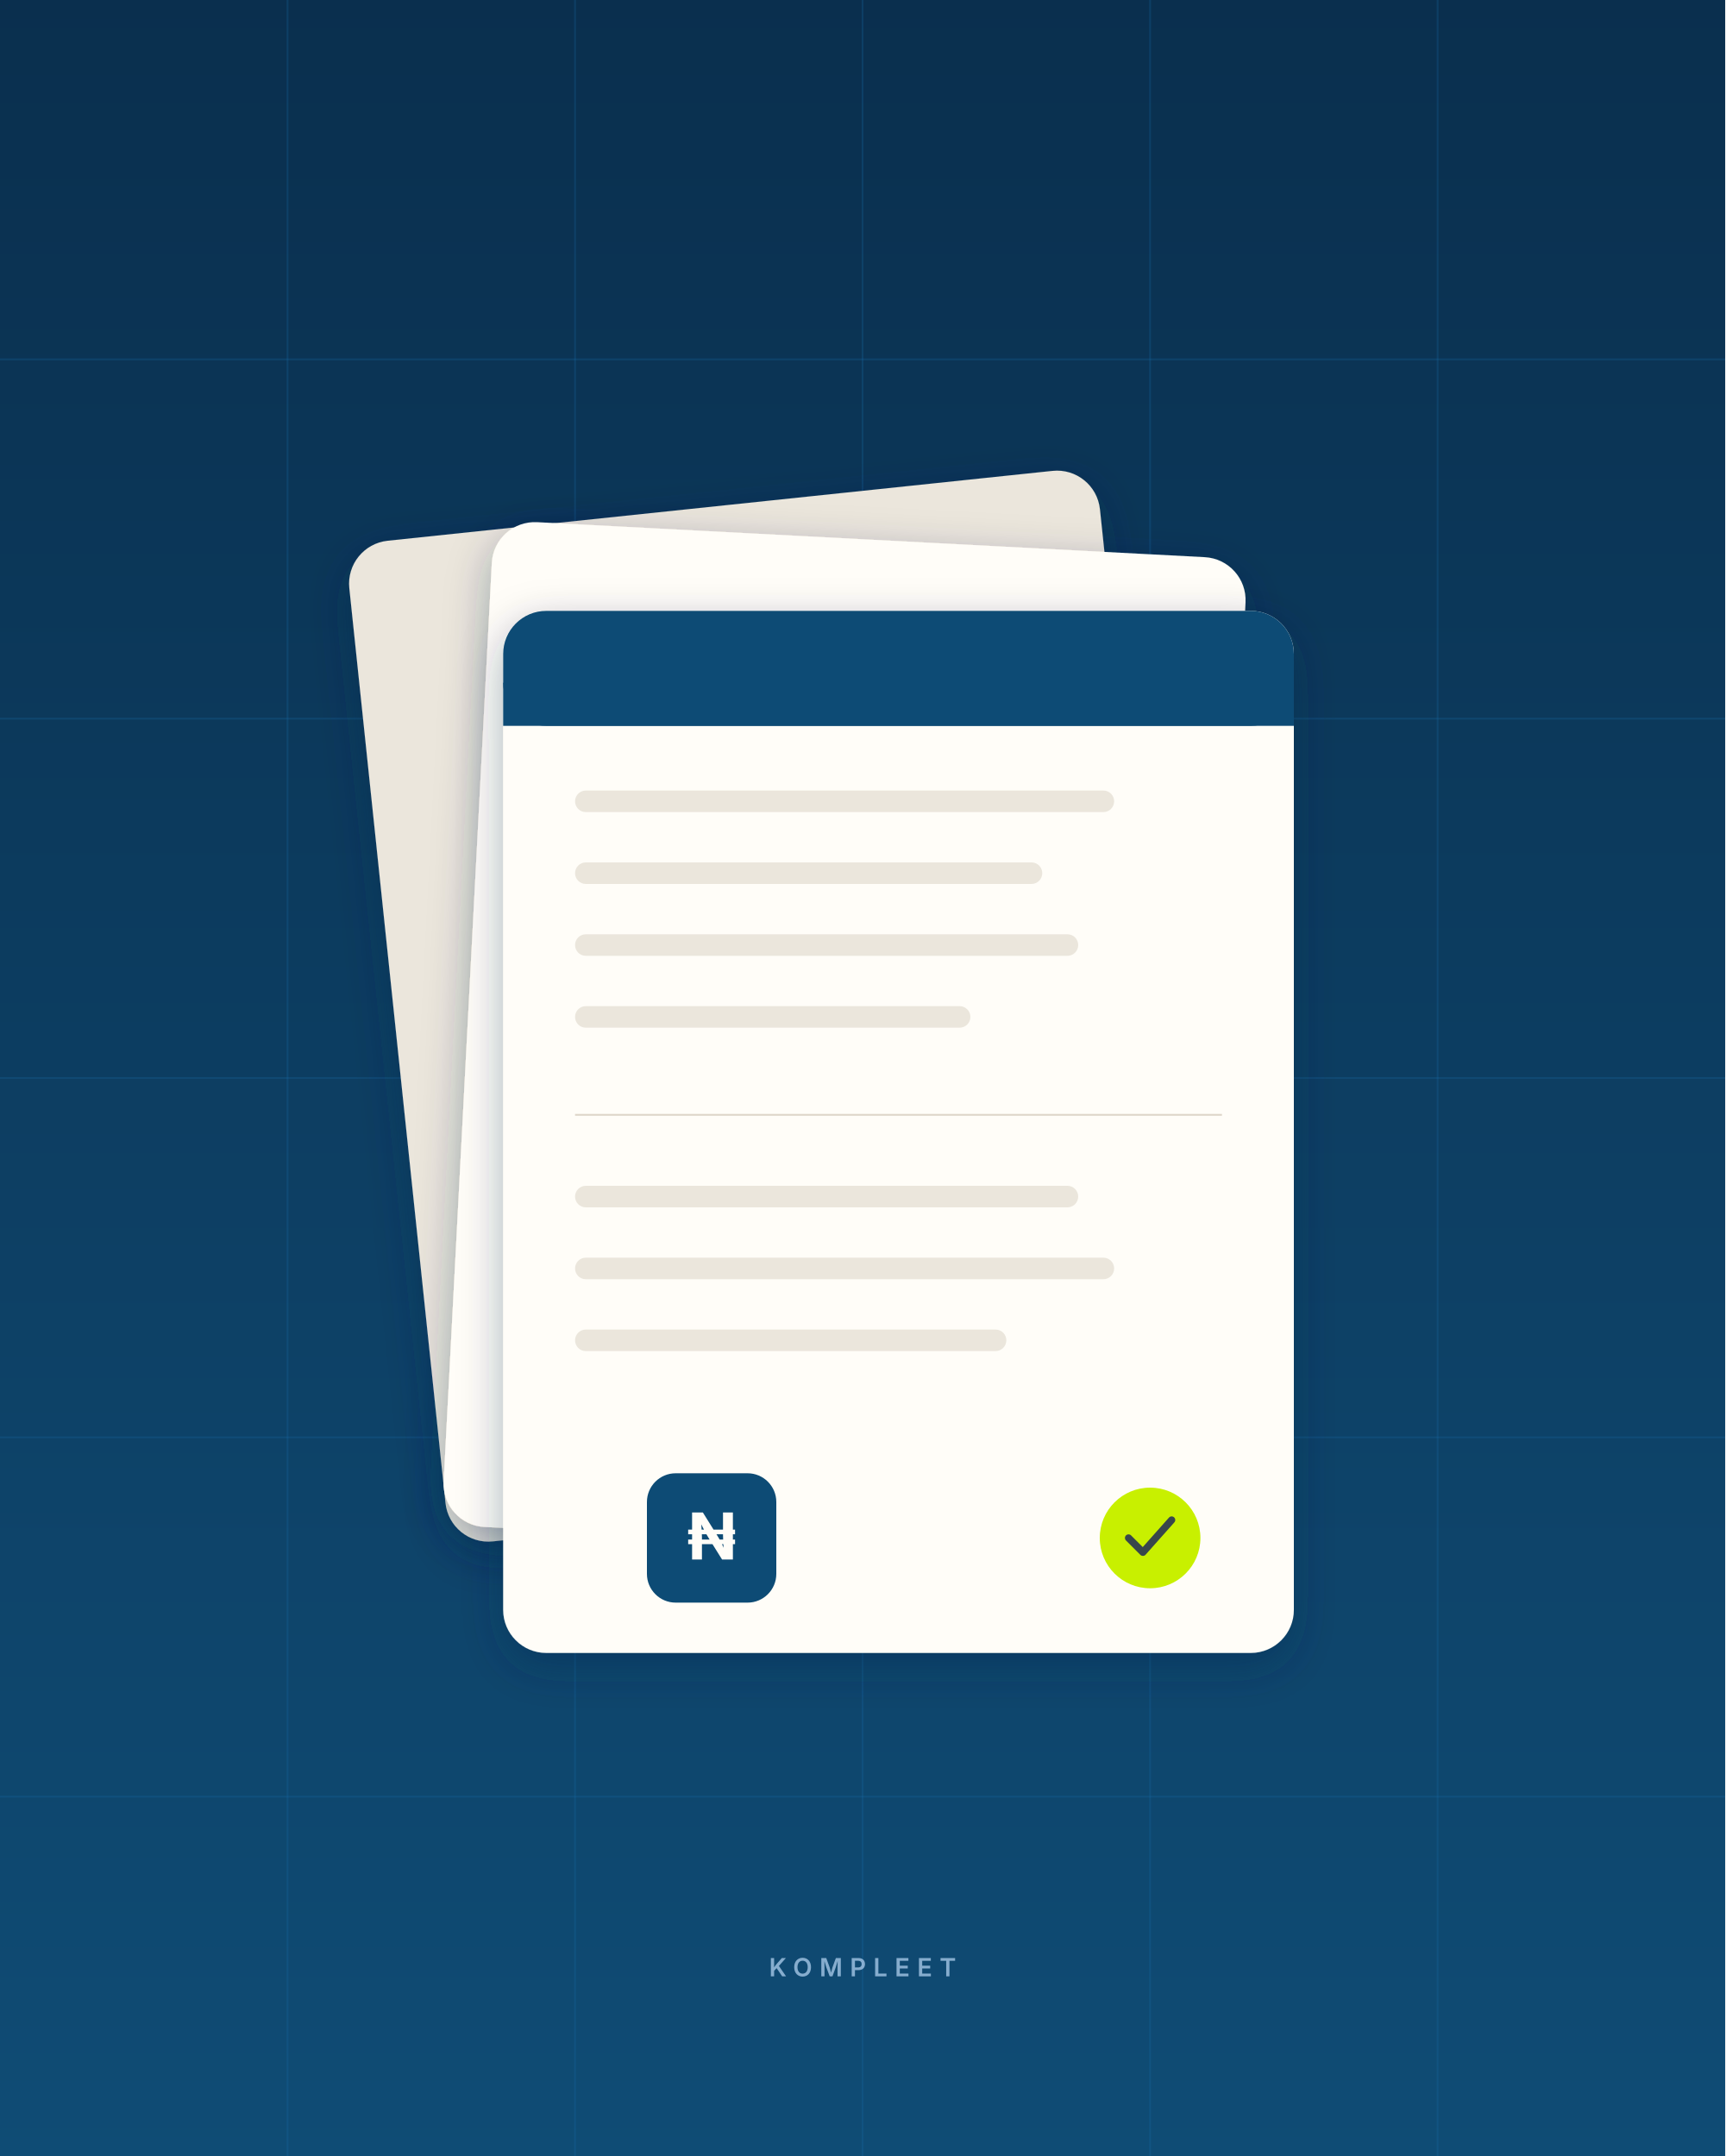
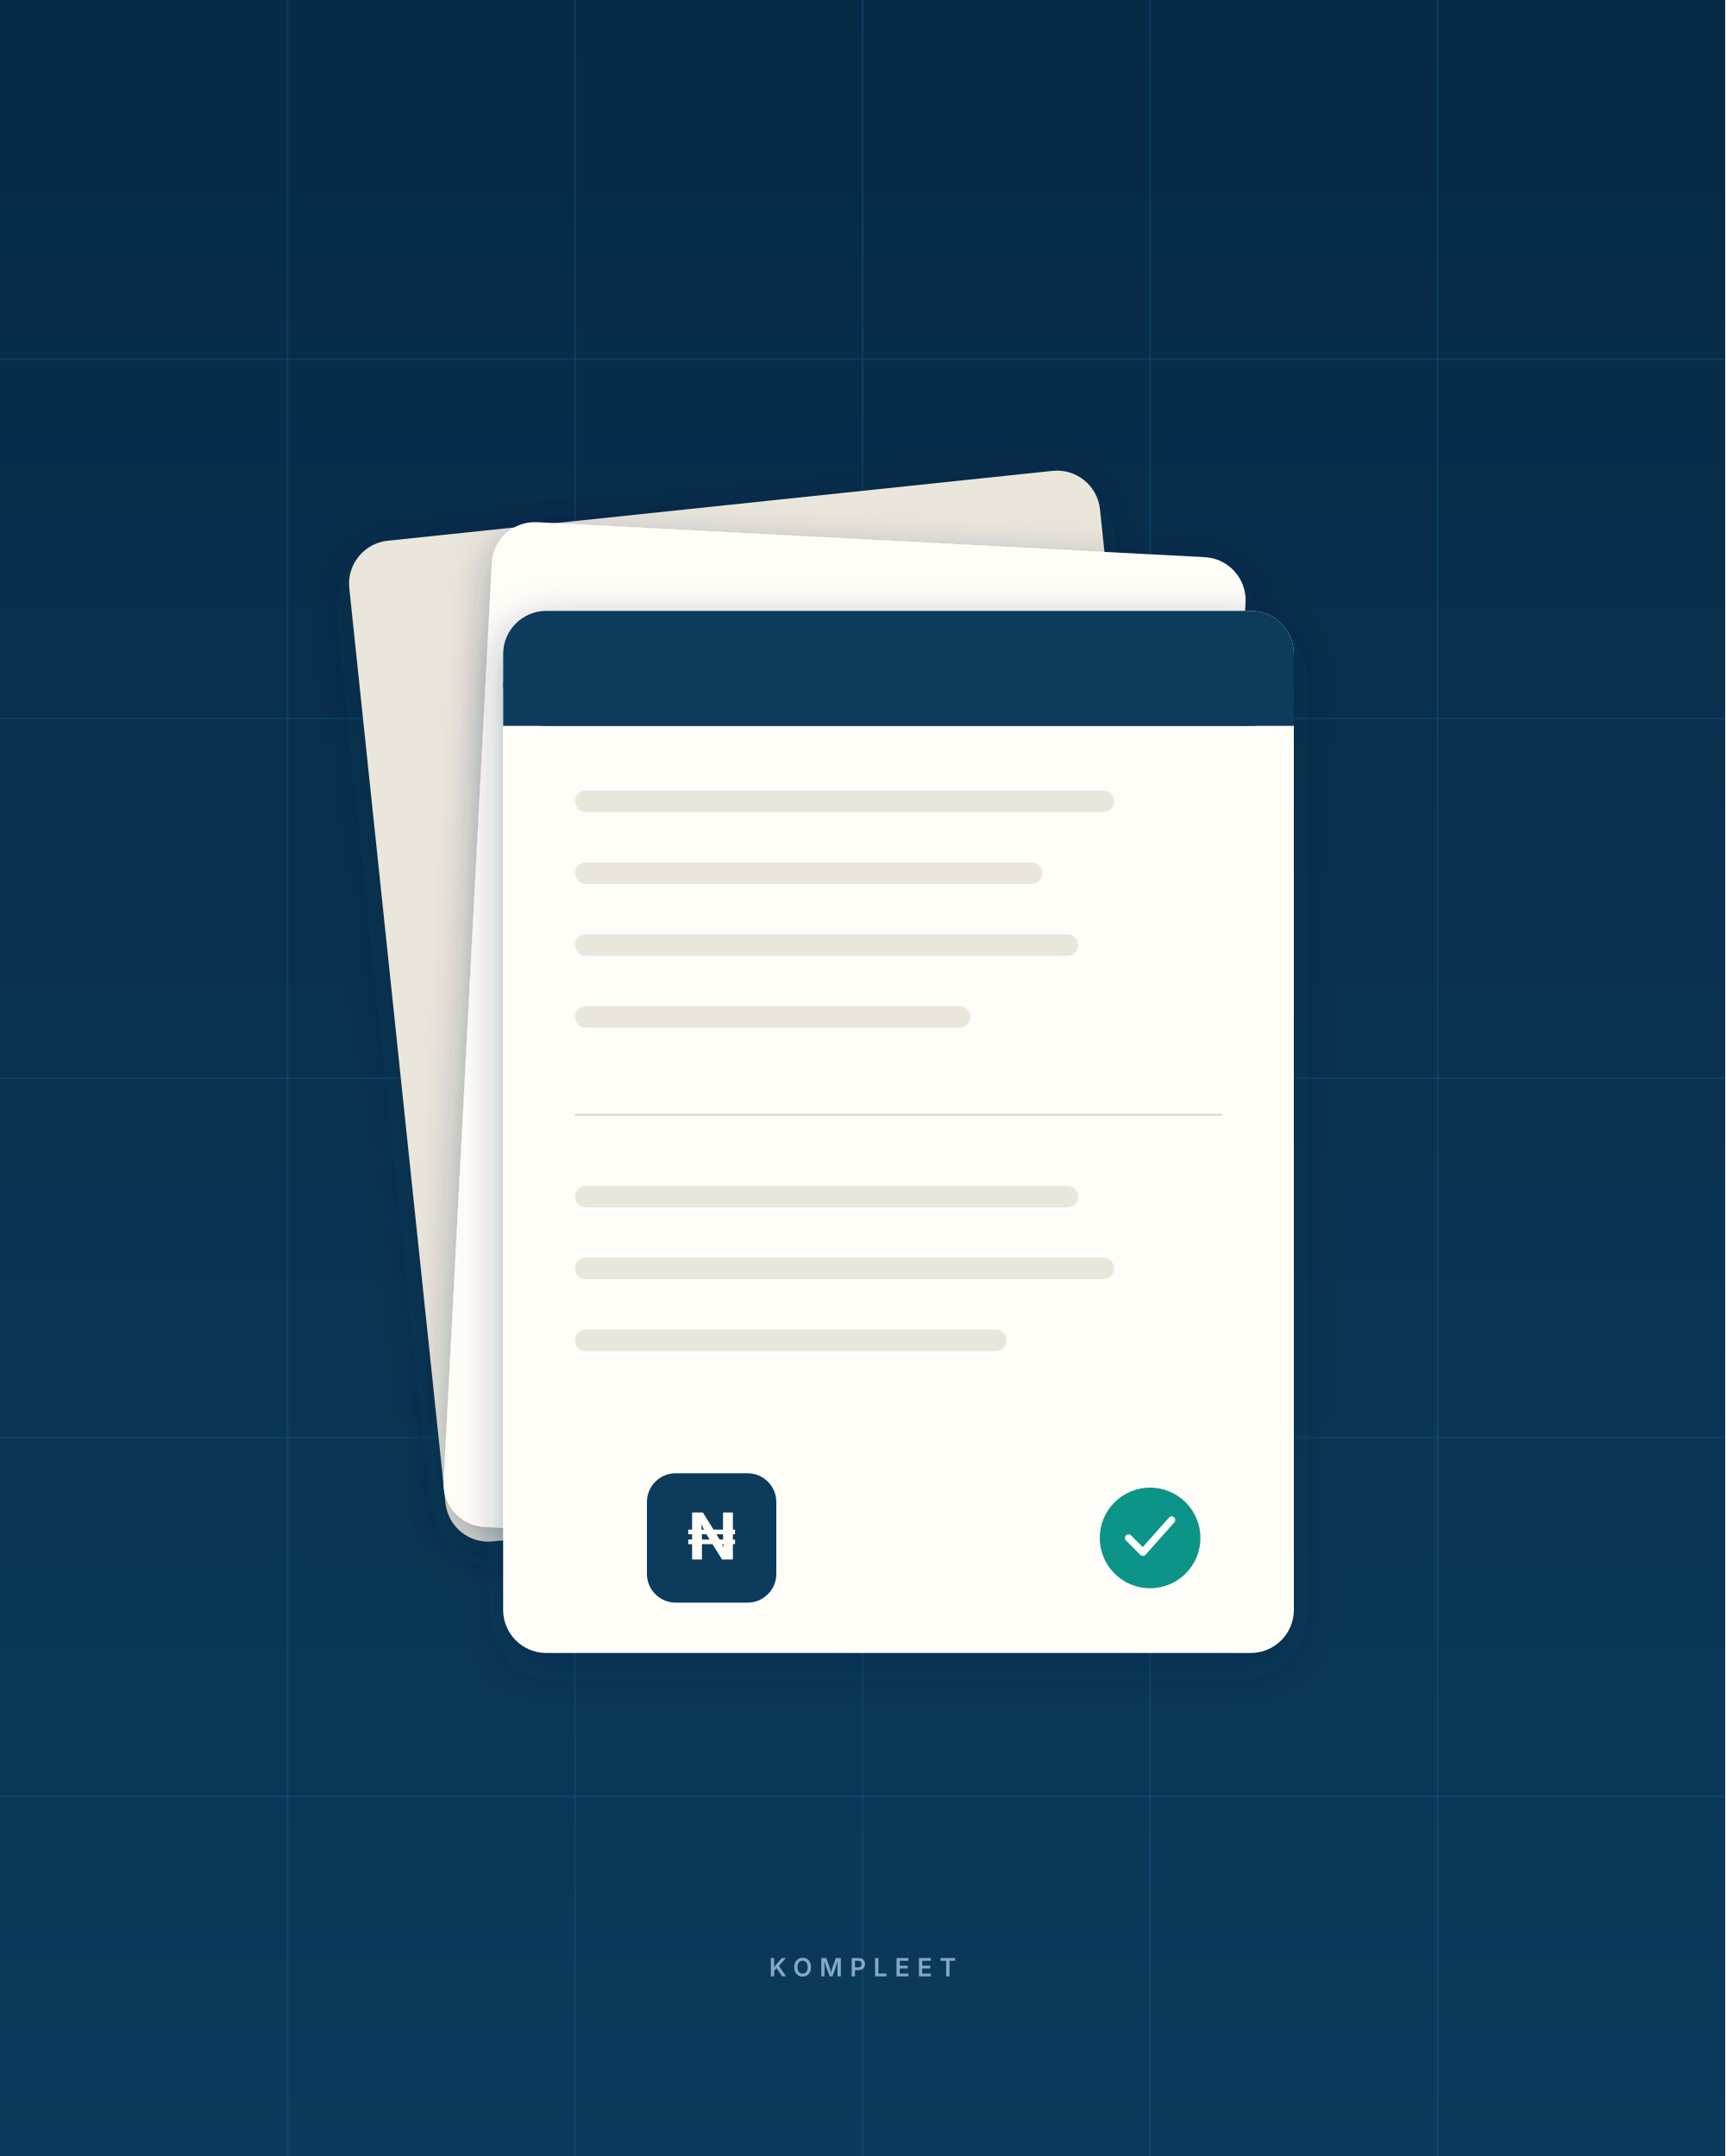
<svg xmlns="http://www.w3.org/2000/svg" width="960" height="1200" viewBox="0 0 960 1200" fill="none" role="img" aria-label="Kompleet auth panel — geometric ledger stack">
  <defs>
    <linearGradient id="bg" x1="0" y1="0" x2="0" y2="1">
-       <stop offset="0%" stop-color="#0A2F4E" />
-       <stop offset="100%" stop-color="#0F4C75" />
+       <stop offset="0%" stop-color="#072A45" />
+       <stop offset="100%" stop-color="#0B3A5C" />
    </linearGradient>
    <filter id="soft" x="-10%" y="-10%" width="120%" height="120%">
-       <feDropShadow dx="0" dy="8" stdDeviation="12" flood-color="#0A2F4E" flood-opacity="0.35" />
+       <feDropShadow dx="0" dy="8" stdDeviation="12" flood-color="#072A45" flood-opacity="0.35" />
    </filter>
  </defs>
  <rect width="960" height="1200" fill="url(#bg)" />
  <g stroke="#1B6CA8" stroke-opacity="0.25" stroke-width="1">
    <path d="M0 200 H960 M0 400 H960 M0 600 H960 M0 800 H960 M0 1000 H960" />
    <path d="M160 0 V1200 M320 0 V1200 M480 0 V1200 M640 0 V1200 M800 0 V1200" />
  </g>
  <g filter="url(#soft)">
    <rect x="220" y="280" width="420" height="560" rx="24" fill="#EBE6DC" transform="rotate(-6 430 560)" />
  </g>
  <g filter="url(#soft)">
    <rect x="260" y="300" width="420" height="560" rx="24" fill="#FFFDF8" transform="rotate(3 470 580)" />
    <rect x="300" y="360" width="280" height="10" rx="5" fill="#DDD5C8" transform="rotate(3 470 580)" />
    <rect x="300" y="390" width="240" height="10" rx="5" fill="#DDD5C8" transform="rotate(3 470 580)" />
    <rect x="300" y="420" width="260" height="10" rx="5" fill="#DDD5C8" transform="rotate(3 470 580)" />
    <rect x="300" y="450" width="200" height="10" rx="5" fill="#DDD5C8" transform="rotate(3 470 580)" />
  </g>
  <g filter="url(#soft)">
    <rect x="280" y="340" width="440" height="580" rx="24" fill="#FFFDF8" />
-     <rect x="280" y="340" width="440" height="64" rx="24" fill="#0F4C75" />
-     <rect x="280" y="380" width="440" height="24" fill="#0F4C75" />
+     <rect x="280" y="340" width="440" height="64" rx="24" fill="#0B3A5C" />
+     <rect x="280" y="380" width="440" height="24" fill="#0B3A5C" />
    <rect x="320" y="440" width="300" height="12" rx="6" fill="#EBE6DC" />
    <rect x="320" y="480" width="260" height="12" rx="6" fill="#EBE6DC" />
    <rect x="320" y="520" width="280" height="12" rx="6" fill="#EBE6DC" />
    <rect x="320" y="560" width="220" height="12" rx="6" fill="#EBE6DC" />
    <rect x="320" y="620" width="360" height="1" fill="#DDD5C8" />
    <rect x="320" y="660" width="280" height="12" rx="6" fill="#EBE6DC" />
    <rect x="320" y="700" width="300" height="12" rx="6" fill="#EBE6DC" />
    <rect x="320" y="740" width="240" height="12" rx="6" fill="#EBE6DC" />
    <g transform="translate(360 820)">
-       <rect x="0" y="0" width="72" height="72" rx="16" fill="#0F4C75" />
+       <rect x="0" y="0" width="72" height="72" rx="16" fill="#0B3A5C" />
      <text x="36" y="48" text-anchor="middle" font-family="Inter, system-ui, sans-serif" font-size="36" font-weight="700" fill="#FFFDF8">₦</text>
    </g>
-     <circle cx="640" cy="856" r="28" fill="#C8F000" />
-     <path d="M628 856 l8 8 16 -18" stroke="#38464B" stroke-width="4" stroke-linecap="round" stroke-linejoin="round" fill="none" />
+     <circle cx="640" cy="856" r="28" fill="#0D9488" />
+     <path d="M628 856 l8 8 16 -18" stroke="#FFFFFF" stroke-width="4" stroke-linecap="round" stroke-linejoin="round" fill="none" />
  </g>
  <text x="480" y="1100" text-anchor="middle" font-family="Inter, system-ui, sans-serif" font-size="14" font-weight="600" letter-spacing="4" fill="#BAD8F5" fill-opacity="0.7">KOMPLEET</text>
</svg>
